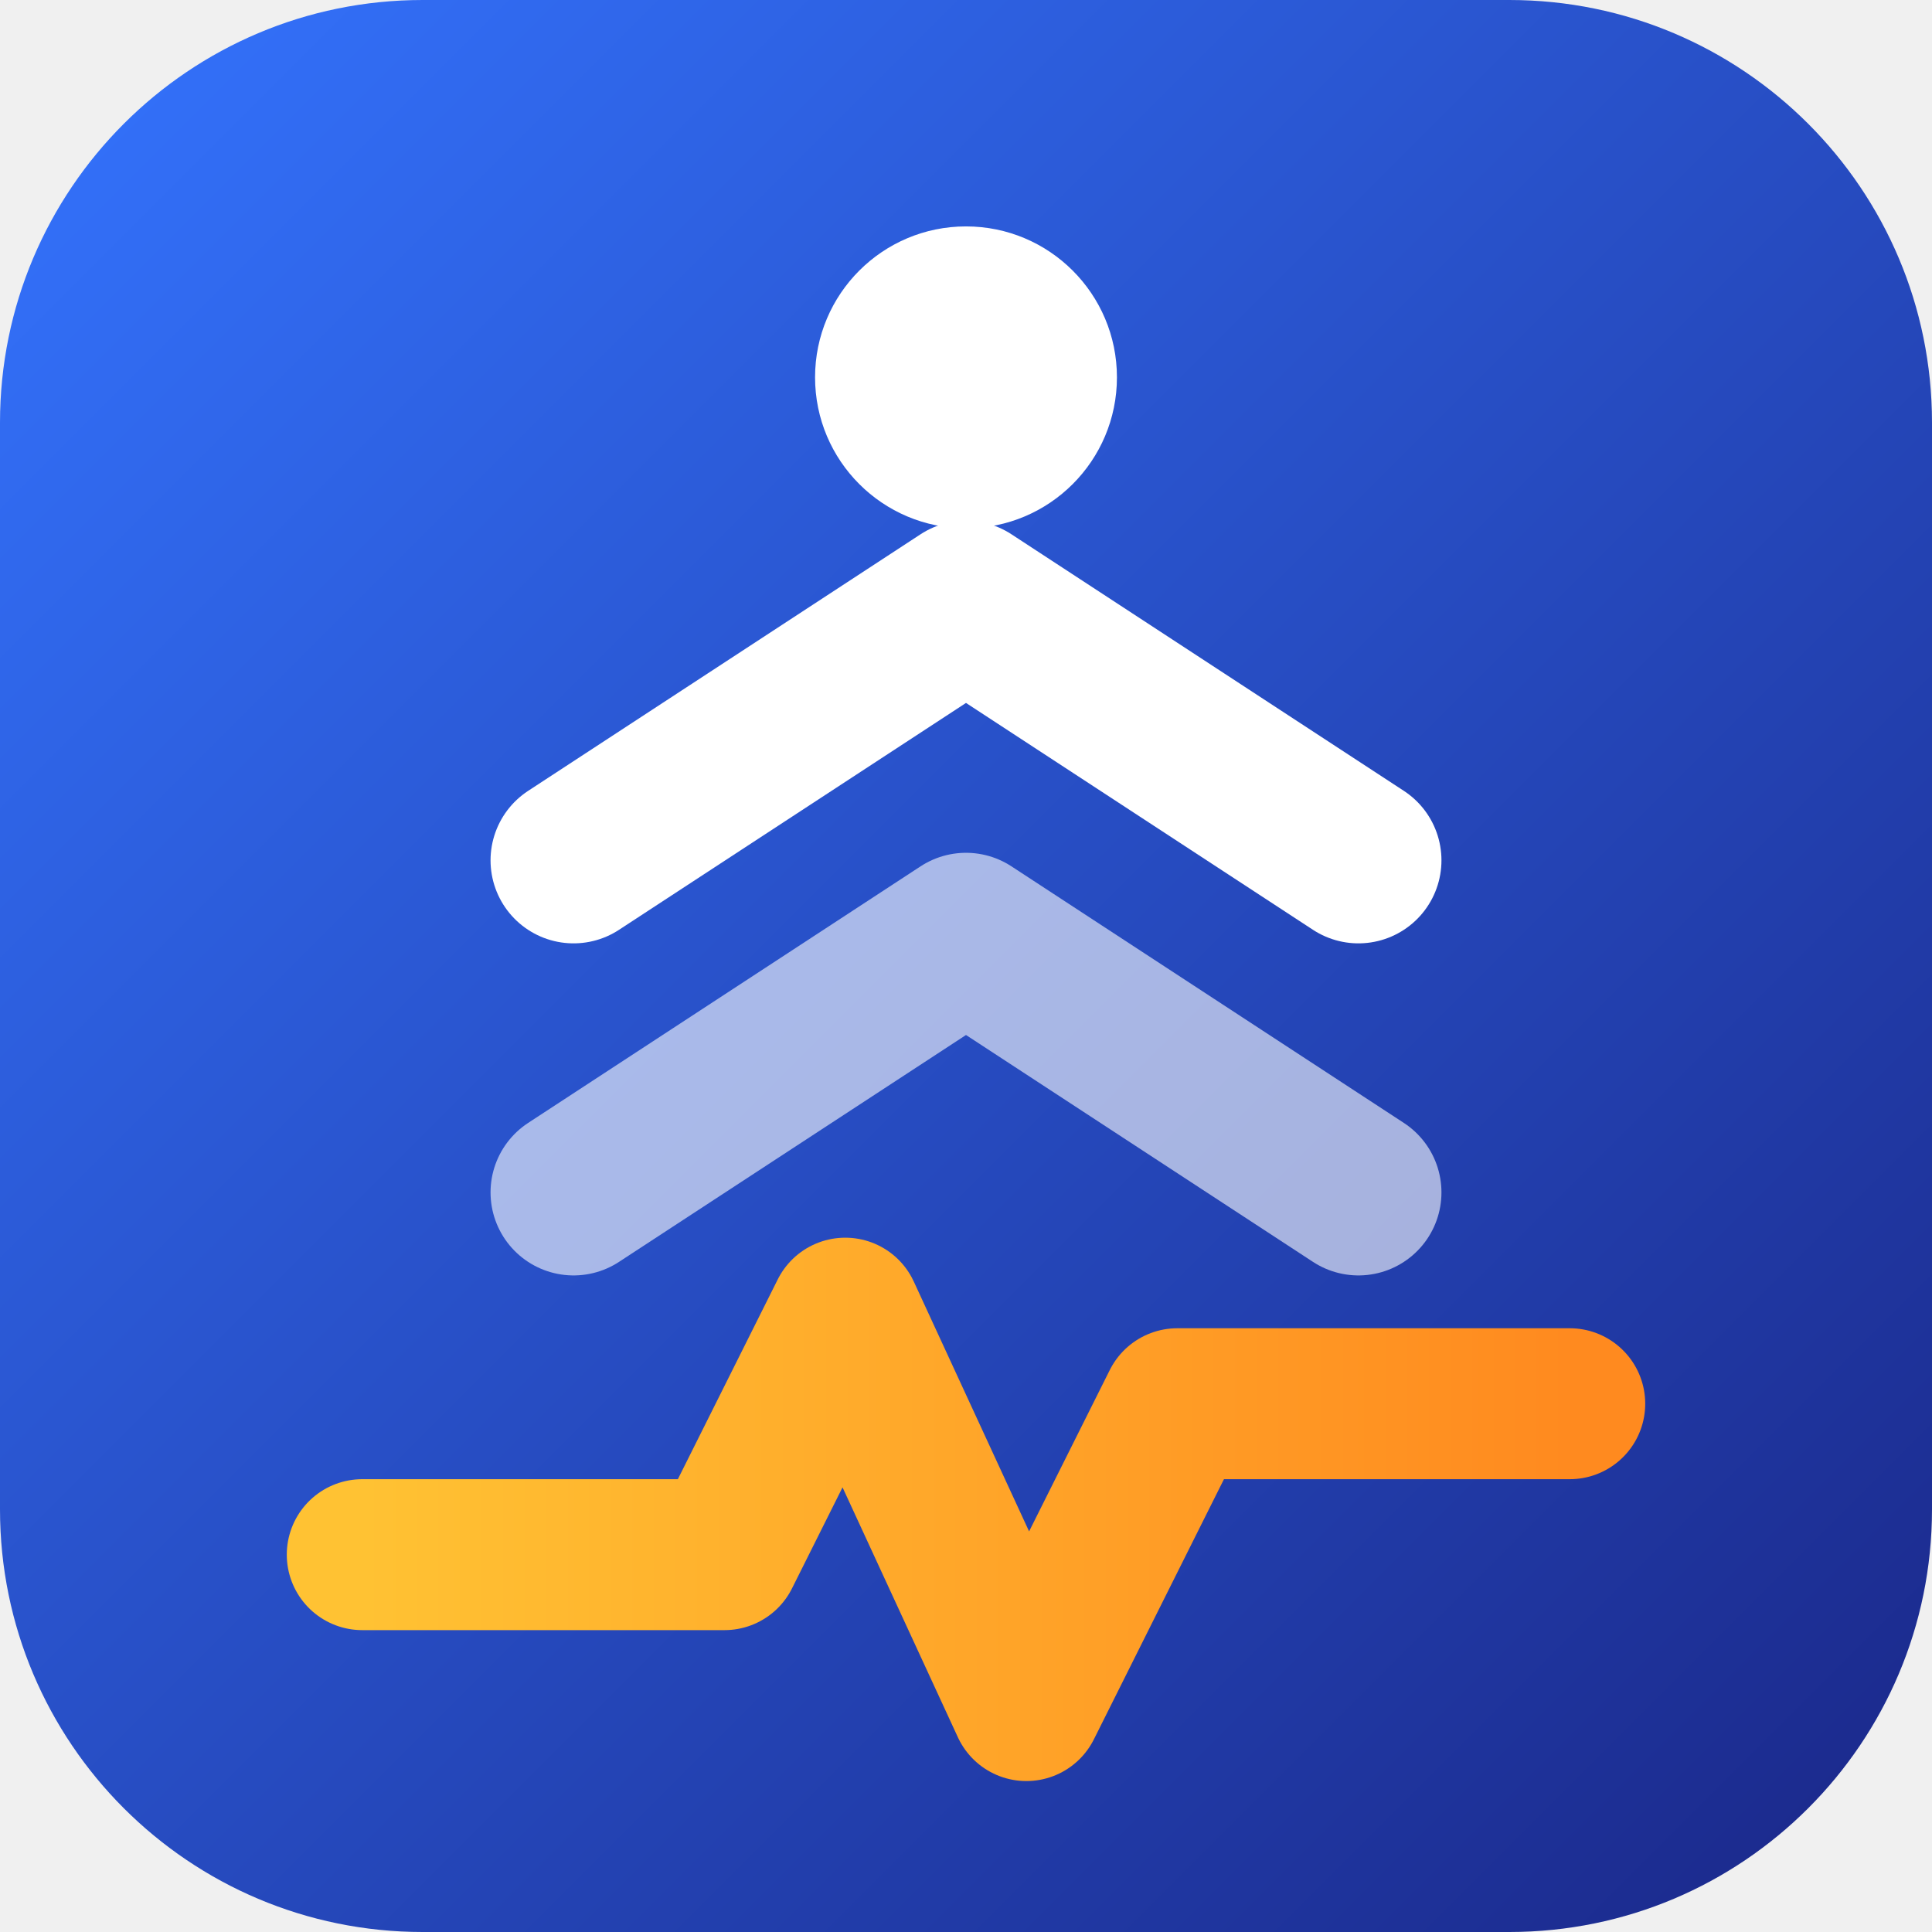
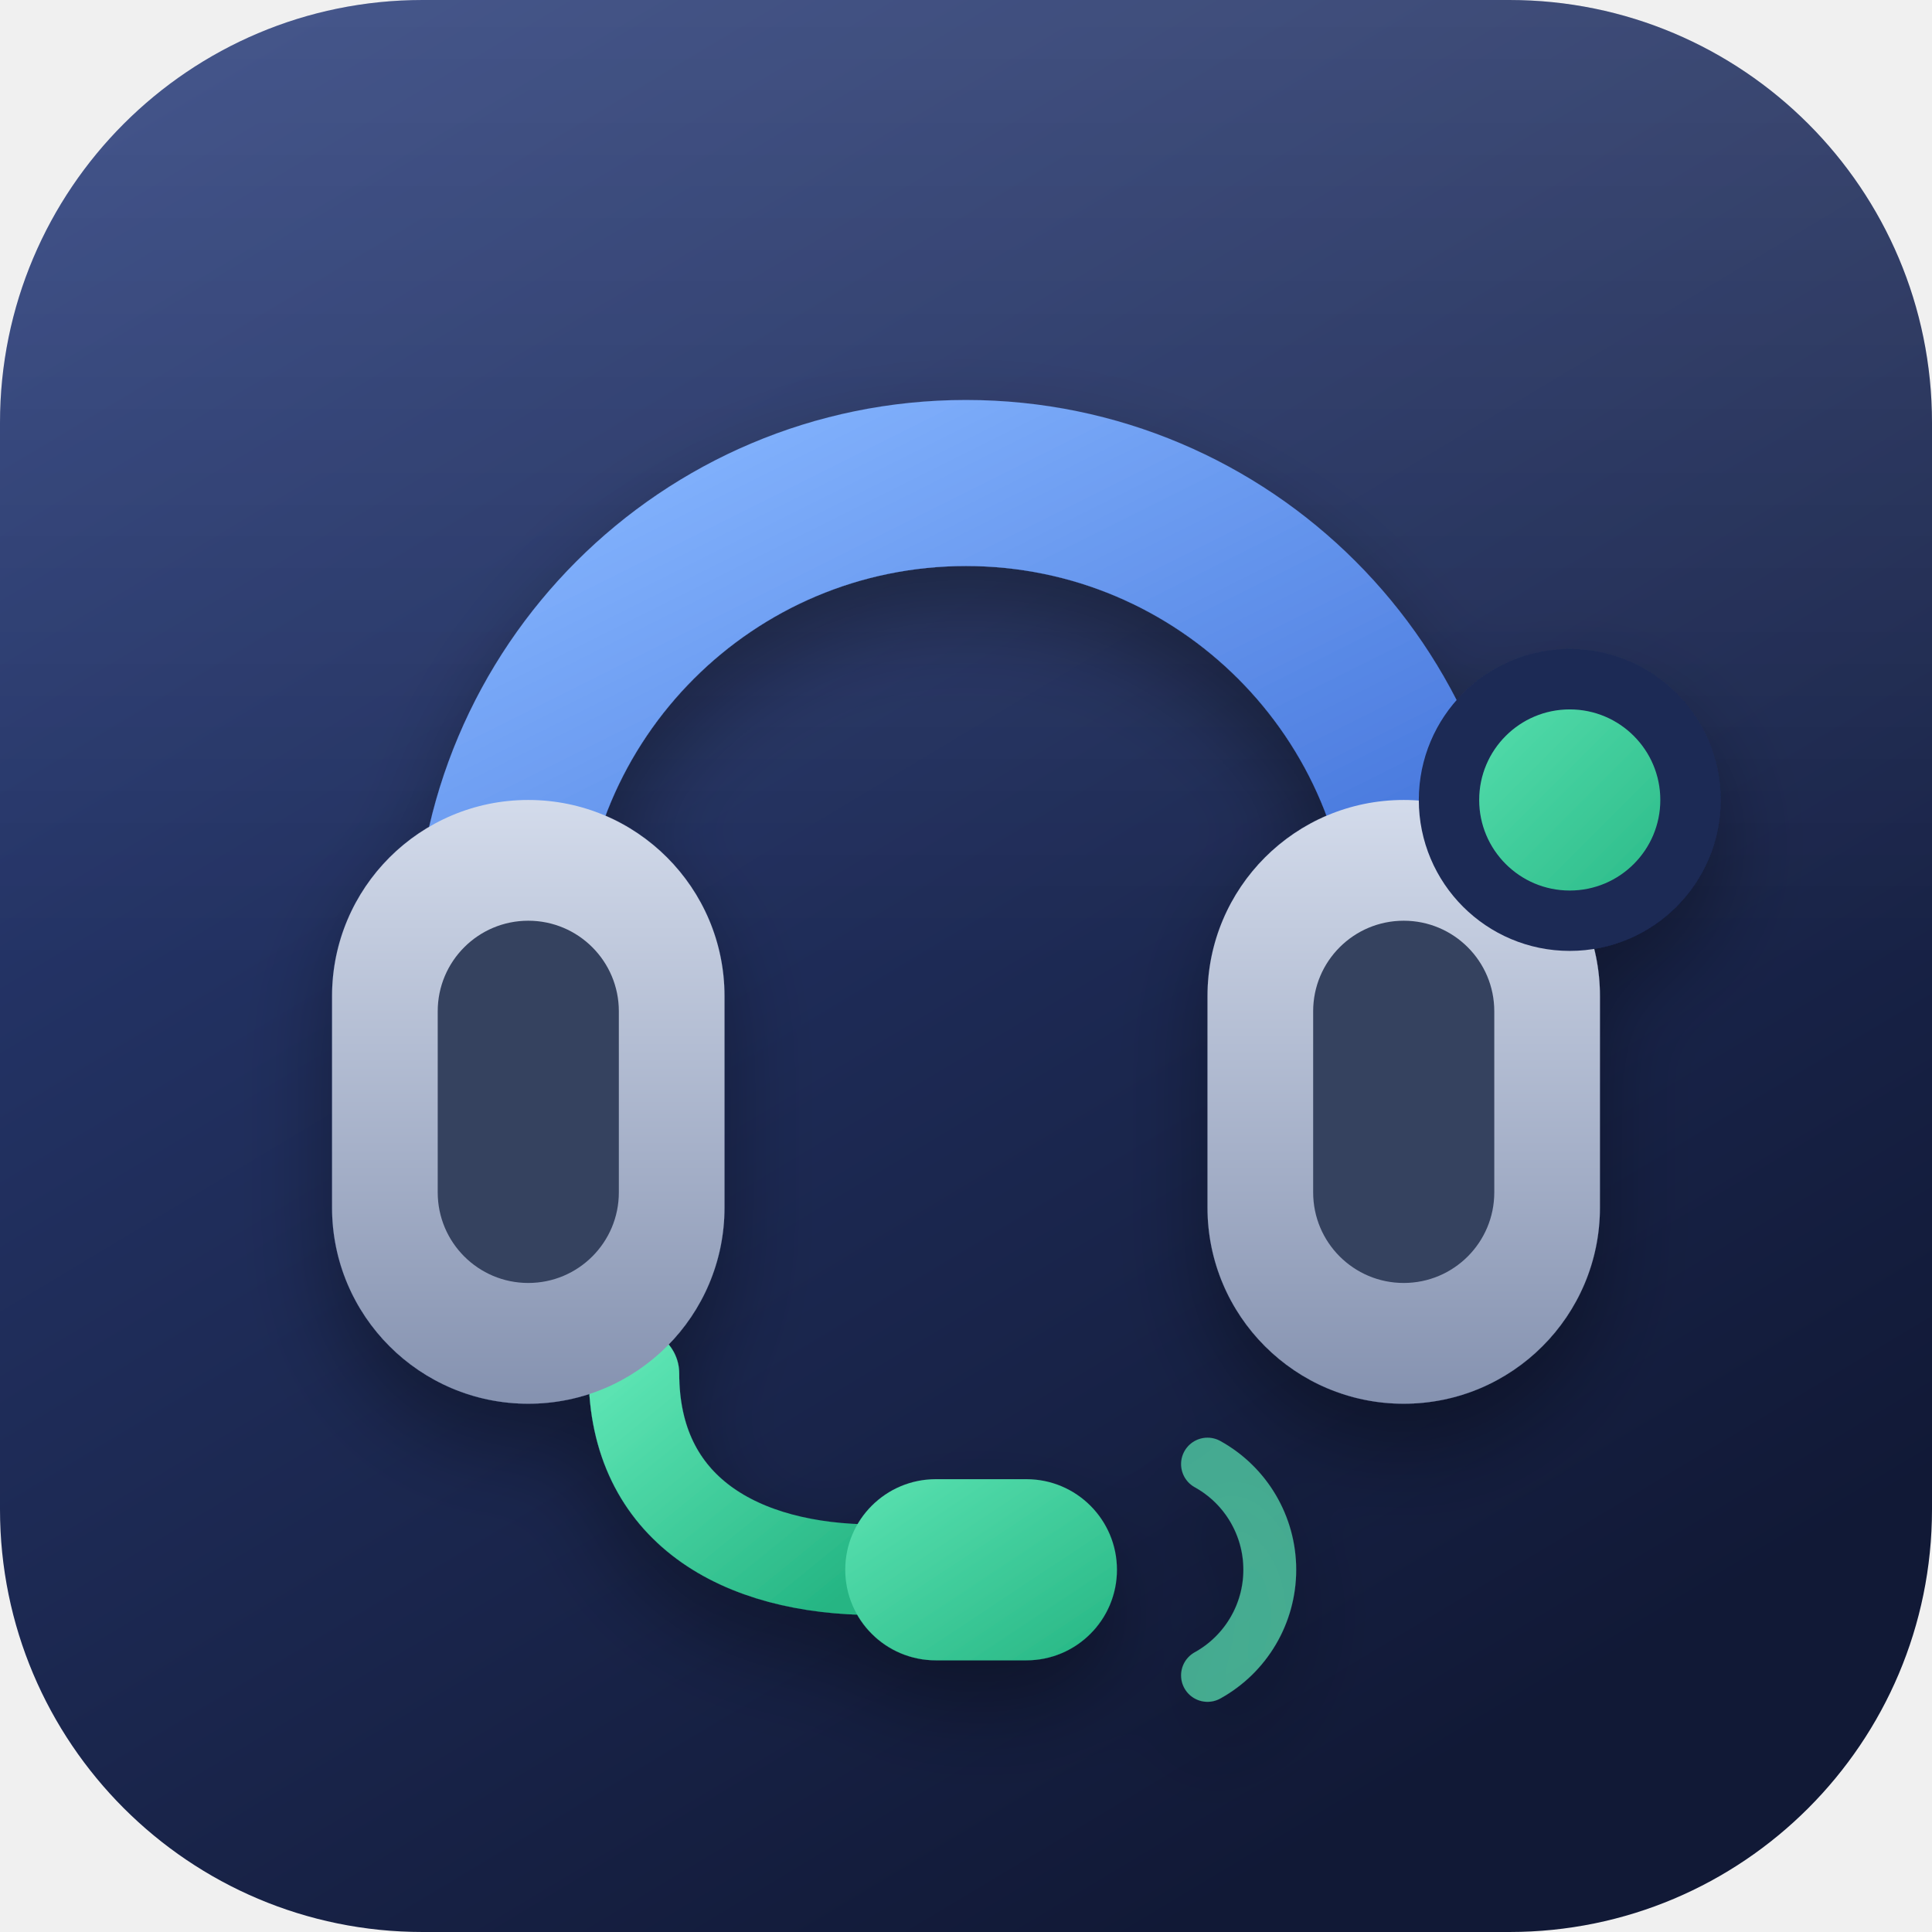
<svg xmlns="http://www.w3.org/2000/svg" viewBox="0 0 128 128" width="128" height="128">
  <defs>
-     <linearGradient id="cc-bg" x1="0" y1="0" x2="1" y2="1">
-       <stop offset="0" stop-color="#3474ff" />
-       <stop offset="1" stop-color="#1a2687" />
+     <linearGradient id="cc-tile" x1="0" y1="0" x2="0.6" y2="1">
+       <stop offset="0" stop-color="#2e4280" />
+       <stop offset="1" stop-color="#111936" />
    </linearGradient>
-     <linearGradient id="cc-pulse" x1="0" y1="0" x2="1" y2="0">
-       <stop offset="0" stop-color="#ffc233" />
-       <stop offset="1" stop-color="#ff8a1f" />
+     <linearGradient id="cc-sheen" x1="0" y1="0" x2="0" y2="1">
+       <stop offset="0" stop-color="#ffffff" stop-opacity="0.12" />
+       <stop offset="0.5" stop-color="#ffffff" stop-opacity="0" />
    </linearGradient>
+     <linearGradient id="cc-band" x1="0" y1="0" x2="1" y2="1">
+       <stop offset="0" stop-color="#86b6ff" />
+       <stop offset="1" stop-color="#3f6fd8" />
+     </linearGradient>
+     <linearGradient id="cc-cup" x1="0" y1="0" x2="0" y2="1">
+       <stop offset="0" stop-color="#d3dbeb" />
+       <stop offset="1" stop-color="#8592b0" />
+     </linearGradient>
+     <linearGradient id="cc-mic" x1="0" y1="0" x2="1" y2="1">
+       <stop offset="0" stop-color="#5be3b2" />
+       <stop offset="1" stop-color="#25b583" />
+     </linearGradient>
+     <filter id="cc-shadow" x="-20%" y="-20%" width="140%" height="150%">
+       <feDropShadow dx="0" dy="3" stdDeviation="3" flood-color="#000000" flood-opacity="0.35" />
+     </filter>
  </defs>
-   <rect width="128" height="128" rx="28" fill="url(#cc-bg)" />
-   <g transform="translate(0 3)">
-     <path d="M24 100h24l8-16l12 26l10-20h26" fill="none" stroke="url(#cc-pulse)" stroke-width="10" stroke-linecap="round" stroke-linejoin="round" />
-     <g fill="none" stroke="#ffffff" stroke-linecap="round" stroke-linejoin="round" stroke-width="11">
-       <path d="M38 76l26-17l26 17" stroke-opacity="0.6" />
-       <path d="M38 54l26-17l26 17" />
-     </g>
-     <circle cx="64" cy="22" r="10" fill="#ffffff" />
+   <rect width="128" height="128" rx="28" fill="url(#cc-tile)" />
+   <rect width="128" height="128" rx="28" fill="url(#cc-sheen)" />
+   <g transform="translate(0 -7)" filter="url(#cc-shadow)">
+     <path d="M33 70a31 31 0 0 1 62 0" fill="none" stroke="url(#cc-band)" stroke-width="11" stroke-linecap="round" />
+     <path d="M42 98c0 9 7 13 16 13" fill="none" stroke="url(#cc-mic)" stroke-width="6" stroke-linecap="round" />
+     <rect x="56" y="105" width="18" height="12" rx="6" fill="url(#cc-mic)" />
+     <path d="M80 104a8 8 0 0 1 0 14" fill="none" stroke="#5be3b2" stroke-opacity="0.7" stroke-width="3.5" stroke-linecap="round" />
+     <rect x="22" y="60" width="26" height="40" rx="13" fill="url(#cc-cup)" />
+     <rect x="80" y="60" width="26" height="40" rx="13" fill="url(#cc-cup)" />
+     <rect x="29" y="68" width="12" height="24" rx="6" fill="#36425f" />
+     <rect x="87" y="68" width="12" height="24" rx="6" fill="#36425f" />
+     <circle cx="104" cy="60" r="8" fill="url(#cc-mic)" stroke="#1d2a55" stroke-width="4" />
  </g>
</svg>
